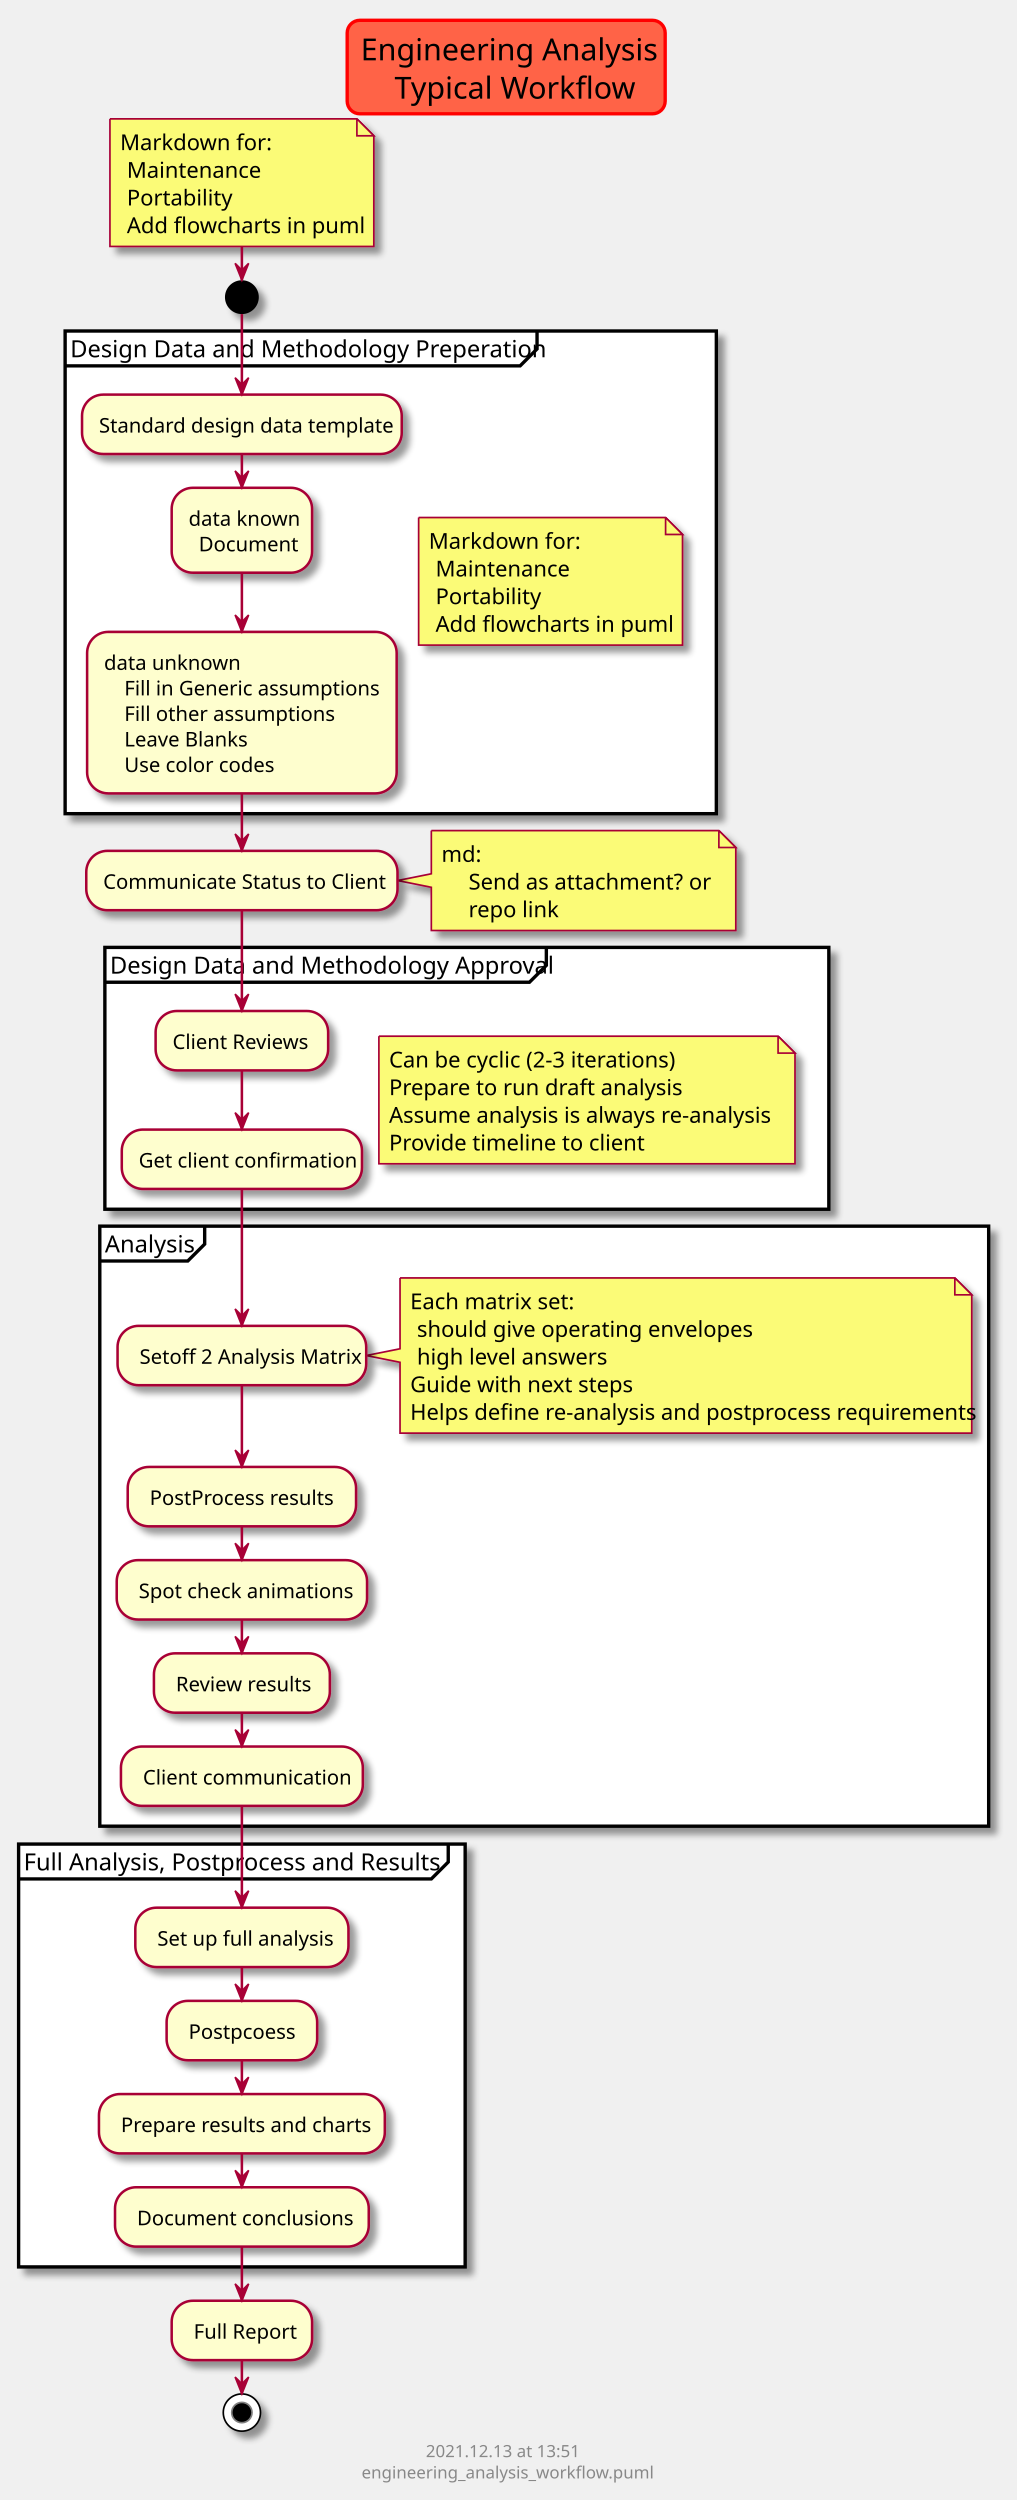
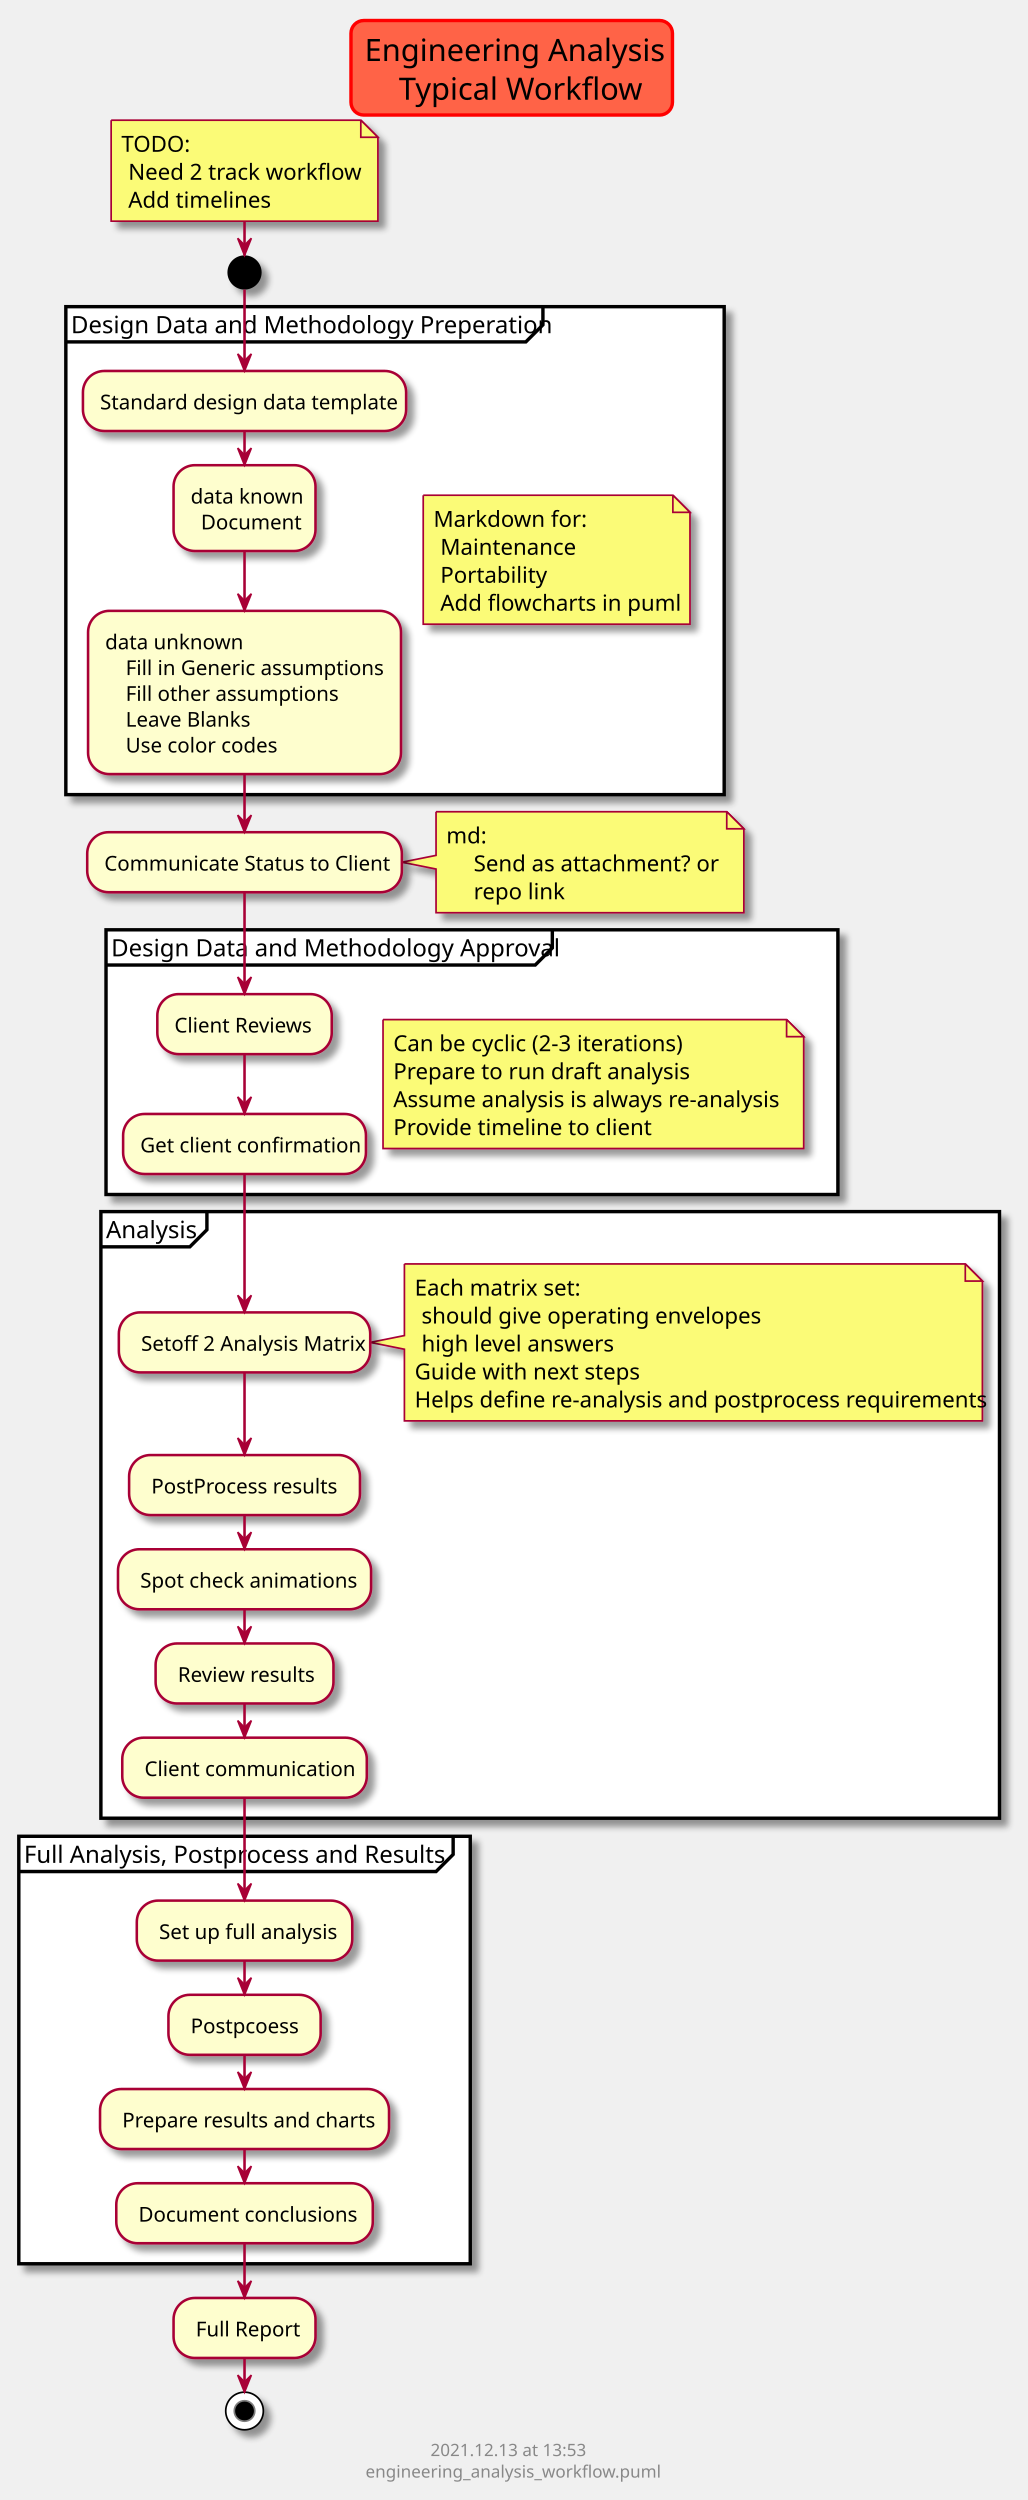
- <svg xmlns="http://www.w3.org/2000/svg" contentScriptType="application/ecmascript" contentStyleType="text/css" height="1478px" preserveAspectRatio="none" style="width:601px;height:1478px;background:#FFFFFF;" version="1.1" viewBox="0 0 601 1478" width="601px" zoomAndPan="magnify">
+ <svg xmlns="http://www.w3.org/2000/svg" contentScriptType="application/ecmascript" contentStyleType="text/css" height="1462px" preserveAspectRatio="none" style="width:601px;height:1462px;background:#FFFFFF;" version="1.1" viewBox="0 0 601 1462" width="601px" zoomAndPan="magnify">
  <defs>
-     <filter height="300%" id="flc7bpw9060wt" width="300%" x="-1" y="-1">
+     <filter height="300%" id="f1mnrukvhp6xll" width="300%" x="-1" y="-1">
      <feGaussianBlur result="blurOut" stdDeviation="2.0" />
      <feColorMatrix in="blurOut" result="blurOut2" type="matrix" values="0 0 0 0 0 0 0 0 0 0 0 0 0 0 0 0 0 0 .4 0" />
      <feOffset dx="4.0" dy="4.0" in="blurOut2" result="blurOut3" />
      <feBlend in="SourceGraphic" in2="blurOut3" mode="normal" />
    </filter>
  </defs>
  <g>
    <rect fill="#FF6347" height="55.281" rx="7.5" ry="7.5" style="stroke:#FF0000;stroke-width:2.0;" width="188" x="205.25" y="12" />
    <text fill="#000000" font-family="sans-serif" font-size="18" lengthAdjust="spacing" textLength="167" x="213.25" y="35.685">Engineering Analysis</text>
    <text fill="#000000" font-family="sans-serif" font-size="18" lengthAdjust="spacing" textLength="137" x="233.25" y="58.326">Typical Workflow</text>
-     <path d="M65,70.281 L65,145.688 L221,145.688 L221,80.281 L211,70.281 L65,70.281 " fill="#FBFB77" filter="url(#flc7bpw9060wt)" style="stroke:#A80036;stroke-width:1.0;" />
+     <path d="M65,70.281 L65,129.336 L221,129.336 L221,80.281 L211,70.281 L65,70.281 " fill="#FBFB77" filter="url(#f1mnrukvhp6xll)" style="stroke:#A80036;stroke-width:1.0;" />
    <path d="M211,70.281 L211,80.281 L221,80.281 L211,70.281 " fill="#FBFB77" style="stroke:#A80036;stroke-width:1.0;" />
-     <text fill="#000000" font-family="sans-serif" font-size="13" lengthAdjust="spacing" textLength="81" x="71" y="88.776">Markdown for:</text>
-     <text fill="#000000" font-family="sans-serif" font-size="13" lengthAdjust="spacing" textLength="74" x="75" y="105.128">Maintenance</text>
-     <text fill="#000000" font-family="sans-serif" font-size="13" lengthAdjust="spacing" textLength="58" x="75" y="121.48">Portability</text>
-     <text fill="#000000" font-family="sans-serif" font-size="13" lengthAdjust="spacing" textLength="131" x="75" y="137.831">Add flowcharts in puml</text>
-     <ellipse cx="143" cy="175.688" fill="#000000" filter="url(#flc7bpw9060wt)" rx="10" ry="10" style="stroke:none;stroke-width:1.0;" />
-     <rect fill="#FFFFFF" filter="url(#flc7bpw9060wt)" height="285.359" style="stroke:#000000;stroke-width:2.0;" width="385" x="38.5" y="195.688" />
-     <path d="M317.5,195.688 L317.5,206.297 L307.5,216.297 L38.5,216.297 " fill="none" style="stroke:#000000;stroke-width:2.0;" />
-     <text fill="#000000" font-family="sans-serif" font-size="14" lengthAdjust="spacing" textLength="269" x="41.5" y="211.221">Design Data and Methodology Preperation</text>
-     <path d="M247.5,305.969 L247.5,381.375 L403.5,381.375 L403.5,315.969 L393.5,305.969 L247.5,305.969 " fill="#FBFB77" filter="url(#flc7bpw9060wt)" style="stroke:#A80036;stroke-width:1.0;" />
-     <path d="M393.5,305.969 L393.5,315.969 L403.5,315.969 L393.5,305.969 " fill="#FBFB77" style="stroke:#A80036;stroke-width:1.0;" />
-     <text fill="#000000" font-family="sans-serif" font-size="13" lengthAdjust="spacing" textLength="81" x="253.5" y="324.464">Markdown for:</text>
-     <text fill="#000000" font-family="sans-serif" font-size="13" lengthAdjust="spacing" textLength="74" x="257.5" y="340.815">Maintenance</text>
-     <text fill="#000000" font-family="sans-serif" font-size="13" lengthAdjust="spacing" textLength="58" x="257.5" y="357.167">Portability</text>
-     <text fill="#000000" font-family="sans-serif" font-size="13" lengthAdjust="spacing" textLength="131" x="257.5" y="373.519">Add flowcharts in puml</text>
-     <rect fill="#FEFECE" filter="url(#flc7bpw9060wt)" height="35.094" rx="12.5" ry="12.5" style="stroke:#A80036;stroke-width:1.5;" width="189" x="48.5" y="233.297" />
-     <text fill="#000000" font-family="sans-serif" font-size="12" lengthAdjust="spacing" textLength="169" x="58.5" y="255.754">Standard design data template</text>
-     <rect fill="#FEFECE" filter="url(#flc7bpw9060wt)" height="50.188" rx="12.5" ry="12.5" style="stroke:#A80036;stroke-width:1.5;" width="83" x="101.5" y="288.391" />
-     <text fill="#000000" font-family="sans-serif" font-size="12" lengthAdjust="spacing" textLength="63" x="111.5" y="310.848">data known</text>
-     <text fill="#000000" font-family="sans-serif" font-size="12" lengthAdjust="spacing" textLength="57" x="117.5" y="325.941">Document</text>
-     <rect fill="#FEFECE" filter="url(#flc7bpw9060wt)" height="95.469" rx="12.5" ry="12.5" style="stroke:#A80036;stroke-width:1.5;" width="183" x="51.5" y="373.578" />
-     <text fill="#000000" font-family="sans-serif" font-size="12" lengthAdjust="spacing" textLength="77" x="61.5" y="396.035">data unknown</text>
-     <text fill="#000000" font-family="sans-serif" font-size="12" lengthAdjust="spacing" textLength="151" x="73.5" y="411.129">Fill in Generic assumptions</text>
-     <text fill="#000000" font-family="sans-serif" font-size="12" lengthAdjust="spacing" textLength="123" x="73.5" y="426.223">Fill other assumptions</text>
-     <text fill="#000000" font-family="sans-serif" font-size="12" lengthAdjust="spacing" textLength="74" x="73.5" y="441.316">Leave Blanks</text>
-     <text fill="#000000" font-family="sans-serif" font-size="12" lengthAdjust="spacing" textLength="90" x="73.5" y="456.41">Use color codes</text>
-     <path d="M255,491.047 L255,516.574 L235,520.574 L255,524.574 L255,550.102 A0,0 0 0 0 255,550.102 L435,550.102 A0,0 0 0 0 435,550.102 L435,501.047 L425,491.047 L255,491.047 A0,0 0 0 0 255,491.047 " fill="#FBFB77" filter="url(#flc7bpw9060wt)" style="stroke:#A80036;stroke-width:1.0;" />
-     <path d="M425,491.047 L425,501.047 L435,501.047 L425,491.047 " fill="#FBFB77" style="stroke:#A80036;stroke-width:1.0;" />
-     <text fill="#000000" font-family="sans-serif" font-size="13" lengthAdjust="spacing" textLength="22" x="261" y="509.542">md:</text>
-     <text fill="#000000" font-family="sans-serif" font-size="13" lengthAdjust="spacing" textLength="139" x="277" y="525.894">Send as attachment? or</text>
-     <text fill="#000000" font-family="sans-serif" font-size="13" lengthAdjust="spacing" textLength="49" x="277" y="542.245">repo link</text>
-     <rect fill="#FEFECE" filter="url(#flc7bpw9060wt)" height="35.094" rx="12.5" ry="12.5" style="stroke:#A80036;stroke-width:1.5;" width="184" x="51" y="503.027" />
-     <text fill="#000000" font-family="sans-serif" font-size="12" lengthAdjust="spacing" textLength="164" x="61" y="525.484">Communicate Status to Client</text>
-     <rect fill="#FFFFFF" filter="url(#flc7bpw9060wt)" height="154.797" style="stroke:#000000;stroke-width:2.0;" width="428" x="62" y="560.102" />
-     <path d="M323,560.102 L323,570.711 L313,580.711 L62,580.711 " fill="none" style="stroke:#000000;stroke-width:2.0;" />
-     <text fill="#000000" font-family="sans-serif" font-size="14" lengthAdjust="spacing" textLength="251" x="65" y="575.635">Design Data and Methodology Approval</text>
-     <path d="M224,612.602 L224,688.008 L470,688.008 L470,622.602 L460,612.602 L224,612.602 " fill="#FBFB77" filter="url(#flc7bpw9060wt)" style="stroke:#A80036;stroke-width:1.0;" />
-     <path d="M460,612.602 L460,622.602 L470,622.602 L460,612.602 " fill="#FBFB77" style="stroke:#A80036;stroke-width:1.0;" />
-     <text fill="#000000" font-family="sans-serif" font-size="13" lengthAdjust="spacing" textLength="166" x="230" y="631.097">Can be cyclic (2-3 iterations)</text>
-     <text fill="#000000" font-family="sans-serif" font-size="13" lengthAdjust="spacing" textLength="163" x="230" y="647.448">Prepare to run draft analysis</text>
-     <text fill="#000000" font-family="sans-serif" font-size="13" lengthAdjust="spacing" textLength="225" x="230" y="663.8">Assume analysis is always re-analysis</text>
-     <text fill="#000000" font-family="sans-serif" font-size="13" lengthAdjust="spacing" textLength="141" x="230" y="680.151">Provide timeline to client</text>
-     <rect fill="#FEFECE" filter="url(#flc7bpw9060wt)" height="35.094" rx="12.5" ry="12.5" style="stroke:#A80036;stroke-width:1.5;" width="102" x="92" y="597.711" />
-     <text fill="#000000" font-family="sans-serif" font-size="12" lengthAdjust="spacing" textLength="82" x="102" y="620.168">Client Reviews</text>
-     <rect fill="#FEFECE" filter="url(#flc7bpw9060wt)" height="35.094" rx="12.5" ry="12.5" style="stroke:#A80036;stroke-width:1.5;" width="142" x="72" y="667.805" />
-     <text fill="#000000" font-family="sans-serif" font-size="12" lengthAdjust="spacing" textLength="122" x="82" y="690.262">Get client confirmation</text>
-     <rect fill="#FFFFFF" filter="url(#flc7bpw9060wt)" height="354.742" style="stroke:#000000;stroke-width:2.0;" width="525.5" x="59" y="724.898" />
-     <path d="M121,724.898 L121,735.508 L111,745.508 L59,745.508 " fill="none" style="stroke:#000000;stroke-width:2.0;" />
-     <text fill="#000000" font-family="sans-serif" font-size="14" lengthAdjust="spacing" textLength="52" x="62" y="740.432">Analysis</text>
-     <path d="M236.5,755.508 L236.5,797.387 L216.5,801.387 L236.5,805.387 L236.5,847.266 A0,0 0 0 0 236.5,847.266 L574.5,847.266 A0,0 0 0 0 574.5,847.266 L574.5,765.508 L564.5,755.508 L236.5,755.508 A0,0 0 0 0 236.5,755.508 " fill="#FBFB77" filter="url(#flc7bpw9060wt)" style="stroke:#A80036;stroke-width:1.0;" />
-     <path d="M564.5,755.508 L564.5,765.508 L574.5,765.508 L564.5,755.508 " fill="#FBFB77" style="stroke:#A80036;stroke-width:1.0;" />
-     <text fill="#000000" font-family="sans-serif" font-size="13" lengthAdjust="spacing" textLength="96" x="242.5" y="774.003">Each matrix set:</text>
-     <text fill="#000000" font-family="sans-serif" font-size="13" lengthAdjust="spacing" textLength="182" x="246.5" y="790.355">should give operating envelopes</text>
-     <text fill="#000000" font-family="sans-serif" font-size="13" lengthAdjust="spacing" textLength="105" x="246.5" y="806.706">high level answers</text>
-     <text fill="#000000" font-family="sans-serif" font-size="13" lengthAdjust="spacing" textLength="126" x="242.5" y="823.058">Guide with next steps</text>
-     <text fill="#000000" font-family="sans-serif" font-size="13" lengthAdjust="spacing" textLength="317" x="242.5" y="839.409">Helps define re-analysis and postprocess requirements</text>
-     <rect fill="#FEFECE" filter="url(#flc7bpw9060wt)" height="35.094" rx="12.5" ry="12.5" style="stroke:#A80036;stroke-width:1.5;" width="147" x="69.5" y="783.84" />
-     <text fill="#000000" font-family="sans-serif" font-size="12" lengthAdjust="spacing" textLength="124" x="82.5" y="806.297">Setoff 2 Analysis Matrix</text>
-     <rect fill="#FEFECE" filter="url(#flc7bpw9060wt)" height="35.094" rx="12.5" ry="12.5" style="stroke:#A80036;stroke-width:1.5;" width="135" x="75.5" y="867.266" />
-     <text fill="#000000" font-family="sans-serif" font-size="12" lengthAdjust="spacing" textLength="112" x="88.5" y="889.723">PostProcess results</text>
-     <rect fill="#FEFECE" filter="url(#flc7bpw9060wt)" height="35.094" rx="12.5" ry="12.5" style="stroke:#A80036;stroke-width:1.5;" width="148" x="69" y="922.359" />
-     <text fill="#000000" font-family="sans-serif" font-size="12" lengthAdjust="spacing" textLength="125" x="82" y="944.816">Spot check animations</text>
-     <rect fill="#FEFECE" filter="url(#flc7bpw9060wt)" height="35.094" rx="12.5" ry="12.5" style="stroke:#A80036;stroke-width:1.5;" width="104" x="91" y="977.453" />
-     <text fill="#000000" font-family="sans-serif" font-size="12" lengthAdjust="spacing" textLength="81" x="104" y="999.91">Review results</text>
-     <rect fill="#FEFECE" filter="url(#flc7bpw9060wt)" height="35.094" rx="12.5" ry="12.5" style="stroke:#A80036;stroke-width:1.5;" width="143" x="71.5" y="1032.547" />
-     <text fill="#000000" font-family="sans-serif" font-size="12" lengthAdjust="spacing" textLength="120" x="84.5" y="1055.004">Client communication</text>
-     <rect fill="#FFFFFF" filter="url(#flc7bpw9060wt)" height="249.984" style="stroke:#000000;stroke-width:2.0;" width="264" x="11" y="1090.217" />
-     <path d="M265,1090.217 L265,1100.826 L255,1110.826 L11,1110.826 " fill="none" style="stroke:#000000;stroke-width:2.0;" />
-     <text fill="#000000" font-family="sans-serif" font-size="14" lengthAdjust="spacing" textLength="244" x="14" y="1105.75">Full Analysis, Postprocess and Results</text>
-     <rect fill="#FEFECE" filter="url(#flc7bpw9060wt)" height="35.094" rx="12.5" ry="12.5" style="stroke:#A80036;stroke-width:1.5;" width="126" x="80" y="1127.826" />
-     <text fill="#000000" font-family="sans-serif" font-size="12" lengthAdjust="spacing" textLength="103" x="93" y="1150.283">Set up full analysis</text>
-     <rect fill="#FEFECE" filter="url(#flc7bpw9060wt)" height="35.094" rx="12.5" ry="12.5" style="stroke:#A80036;stroke-width:1.5;" width="89" x="98.5" y="1182.92" />
-     <text fill="#000000" font-family="sans-serif" font-size="12" lengthAdjust="spacing" textLength="66" x="111.5" y="1205.377">Postpcoess</text>
-     <rect fill="#FEFECE" filter="url(#flc7bpw9060wt)" height="35.094" rx="12.5" ry="12.5" style="stroke:#A80036;stroke-width:1.5;" width="169" x="58.5" y="1238.014" />
-     <text fill="#000000" font-family="sans-serif" font-size="12" lengthAdjust="spacing" textLength="146" x="71.5" y="1260.471">Prepare results and charts</text>
-     <rect fill="#FEFECE" filter="url(#flc7bpw9060wt)" height="35.094" rx="12.5" ry="12.5" style="stroke:#A80036;stroke-width:1.5;" width="150" x="68" y="1293.107" />
-     <text fill="#000000" font-family="sans-serif" font-size="12" lengthAdjust="spacing" textLength="127" x="81" y="1315.564">Document conclusions</text>
-     <rect fill="#FEFECE" filter="url(#flc7bpw9060wt)" height="35.094" rx="12.5" ry="12.5" style="stroke:#A80036;stroke-width:1.5;" width="83" x="101.5" y="1360.201" />
-     <text fill="#000000" font-family="sans-serif" font-size="12" lengthAdjust="spacing" textLength="60" x="114.5" y="1382.658">Full Report</text>
-     <ellipse cx="143" cy="1426.295" fill="#FFFFFF" filter="url(#flc7bpw9060wt)" rx="11" ry="11" style="stroke:#000000;stroke-width:1.0;" />
-     <ellipse cx="143" cy="1426.295" fill="#000000" rx="6" ry="6" style="stroke:#7F7F7F;stroke-width:1.0;" />
-     <line style="stroke:#A80036;stroke-width:1.5;" x1="143" x2="143" y1="145.688" y2="165.688" />
-     <polygon fill="#A80036" points="139,155.688,143,165.688,147,155.688,143,159.688" style="stroke:#A80036;stroke-width:1.0;" />
-     <line style="stroke:#A80036;stroke-width:1.5;" x1="143" x2="143" y1="268.391" y2="288.391" />
-     <polygon fill="#A80036" points="139,278.391,143,288.391,147,278.391,143,282.391" style="stroke:#A80036;stroke-width:1.0;" />
-     <line style="stroke:#A80036;stroke-width:1.5;" x1="143" x2="143" y1="338.578" y2="373.578" />
-     <polygon fill="#A80036" points="139,363.578,143,373.578,147,363.578,143,367.578" style="stroke:#A80036;stroke-width:1.0;" />
-     <line style="stroke:#A80036;stroke-width:1.5;" x1="143" x2="143" y1="185.688" y2="233.297" />
-     <polygon fill="#A80036" points="139,223.297,143,233.297,147,223.297,143,227.297" style="stroke:#A80036;stroke-width:1.0;" />
-     <line style="stroke:#A80036;stroke-width:1.5;" x1="143" x2="143" y1="469.047" y2="503.027" />
-     <polygon fill="#A80036" points="139,493.027,143,503.027,147,493.027,143,497.027" style="stroke:#A80036;stroke-width:1.0;" />
-     <line style="stroke:#A80036;stroke-width:1.5;" x1="143" x2="143" y1="632.805" y2="667.805" />
-     <polygon fill="#A80036" points="139,657.805,143,667.805,147,657.805,143,661.805" style="stroke:#A80036;stroke-width:1.0;" />
-     <line style="stroke:#A80036;stroke-width:1.5;" x1="143" x2="143" y1="538.121" y2="597.711" />
-     <polygon fill="#A80036" points="139,587.711,143,597.711,147,587.711,143,591.711" style="stroke:#A80036;stroke-width:1.0;" />
-     <line style="stroke:#A80036;stroke-width:1.5;" x1="143" x2="143" y1="818.934" y2="867.266" />
-     <polygon fill="#A80036" points="139,857.266,143,867.266,147,857.266,143,861.266" style="stroke:#A80036;stroke-width:1.0;" />
-     <line style="stroke:#A80036;stroke-width:1.5;" x1="143" x2="143" y1="902.359" y2="922.359" />
-     <polygon fill="#A80036" points="139,912.359,143,922.359,147,912.359,143,916.359" style="stroke:#A80036;stroke-width:1.0;" />
-     <line style="stroke:#A80036;stroke-width:1.5;" x1="143" x2="143" y1="957.453" y2="977.453" />
-     <polygon fill="#A80036" points="139,967.453,143,977.453,147,967.453,143,971.453" style="stroke:#A80036;stroke-width:1.0;" />
-     <line style="stroke:#A80036;stroke-width:1.5;" x1="143" x2="143" y1="1012.547" y2="1032.547" />
-     <polygon fill="#A80036" points="139,1022.547,143,1032.547,147,1022.547,143,1026.547" style="stroke:#A80036;stroke-width:1.0;" />
-     <line style="stroke:#A80036;stroke-width:1.5;" x1="143" x2="143" y1="702.898" y2="783.84" />
-     <polygon fill="#A80036" points="139,773.84,143,783.84,147,773.84,143,777.84" style="stroke:#A80036;stroke-width:1.0;" />
-     <line style="stroke:#A80036;stroke-width:1.5;" x1="143" x2="143" y1="1162.92" y2="1182.92" />
-     <polygon fill="#A80036" points="139,1172.92,143,1182.92,147,1172.92,143,1176.92" style="stroke:#A80036;stroke-width:1.0;" />
-     <line style="stroke:#A80036;stroke-width:1.5;" x1="143" x2="143" y1="1218.014" y2="1238.014" />
-     <polygon fill="#A80036" points="139,1228.014,143,1238.014,147,1228.014,143,1232.014" style="stroke:#A80036;stroke-width:1.0;" />
-     <line style="stroke:#A80036;stroke-width:1.5;" x1="143" x2="143" y1="1273.107" y2="1293.107" />
-     <polygon fill="#A80036" points="139,1283.107,143,1293.107,147,1283.107,143,1287.107" style="stroke:#A80036;stroke-width:1.0;" />
-     <line style="stroke:#A80036;stroke-width:1.5;" x1="143" x2="143" y1="1067.641" y2="1127.826" />
-     <polygon fill="#A80036" points="139,1117.826,143,1127.826,147,1117.826,143,1121.826" style="stroke:#A80036;stroke-width:1.0;" />
-     <line style="stroke:#A80036;stroke-width:1.5;" x1="143" x2="143" y1="1328.201" y2="1360.201" />
-     <polygon fill="#A80036" points="139,1350.201,143,1360.201,147,1350.201,143,1354.201" style="stroke:#A80036;stroke-width:1.0;" />
-     <line style="stroke:#A80036;stroke-width:1.5;" x1="143" x2="143" y1="1395.295" y2="1415.295" />
-     <polygon fill="#A80036" points="139,1405.295,143,1415.295,147,1405.295,143,1409.295" style="stroke:#A80036;stroke-width:1.0;" />
-     <text fill="#888888" font-family="sans-serif" font-size="10" lengthAdjust="spacing" textLength="96" x="251.75" y="1452.676">2021.12.13 at 13:51</text>
-     <text fill="#888888" font-family="sans-serif" font-size="10" lengthAdjust="spacing" textLength="172" x="213.75" y="1465.254">engineering_analysis_workflow.puml</text>
+     <text fill="#000000" font-family="sans-serif" font-size="13" lengthAdjust="spacing" textLength="40" x="71" y="88.776">TODO:</text>
+     <text fill="#000000" font-family="sans-serif" font-size="13" lengthAdjust="spacing" textLength="127" x="75" y="105.128">Need 2 track workflow</text>
+     <text fill="#000000" font-family="sans-serif" font-size="13" lengthAdjust="spacing" textLength="79" x="75" y="121.48">Add timelines</text>
+     <ellipse cx="143" cy="159.336" fill="#000000" filter="url(#f1mnrukvhp6xll)" rx="10" ry="10" style="stroke:none;stroke-width:1.0;" />
+     <rect fill="#FFFFFF" filter="url(#f1mnrukvhp6xll)" height="285.359" style="stroke:#000000;stroke-width:2.0;" width="385" x="38.5" y="179.336" />
+     <path d="M317.5,179.336 L317.5,189.945 L307.5,199.945 L38.5,199.945 " fill="none" style="stroke:#000000;stroke-width:2.0;" />
+     <text fill="#000000" font-family="sans-serif" font-size="14" lengthAdjust="spacing" textLength="269" x="41.5" y="194.869">Design Data and Methodology Preperation</text>
+     <path d="M247.5,289.617 L247.5,365.023 L403.5,365.023 L403.5,299.617 L393.5,289.617 L247.5,289.617 " fill="#FBFB77" filter="url(#f1mnrukvhp6xll)" style="stroke:#A80036;stroke-width:1.0;" />
+     <path d="M393.5,289.617 L393.5,299.617 L403.5,299.617 L393.5,289.617 " fill="#FBFB77" style="stroke:#A80036;stroke-width:1.0;" />
+     <text fill="#000000" font-family="sans-serif" font-size="13" lengthAdjust="spacing" textLength="81" x="253.5" y="308.112">Markdown for:</text>
+     <text fill="#000000" font-family="sans-serif" font-size="13" lengthAdjust="spacing" textLength="74" x="257.5" y="324.464">Maintenance</text>
+     <text fill="#000000" font-family="sans-serif" font-size="13" lengthAdjust="spacing" textLength="58" x="257.5" y="340.815">Portability</text>
+     <text fill="#000000" font-family="sans-serif" font-size="13" lengthAdjust="spacing" textLength="131" x="257.5" y="357.167">Add flowcharts in puml</text>
+     <rect fill="#FEFECE" filter="url(#f1mnrukvhp6xll)" height="35.094" rx="12.5" ry="12.5" style="stroke:#A80036;stroke-width:1.5;" width="189" x="48.5" y="216.945" />
+     <text fill="#000000" font-family="sans-serif" font-size="12" lengthAdjust="spacing" textLength="169" x="58.5" y="239.402">Standard design data template</text>
+     <rect fill="#FEFECE" filter="url(#f1mnrukvhp6xll)" height="50.188" rx="12.5" ry="12.5" style="stroke:#A80036;stroke-width:1.5;" width="83" x="101.5" y="272.039" />
+     <text fill="#000000" font-family="sans-serif" font-size="12" lengthAdjust="spacing" textLength="63" x="111.5" y="294.496">data known</text>
+     <text fill="#000000" font-family="sans-serif" font-size="12" lengthAdjust="spacing" textLength="57" x="117.5" y="309.59">Document</text>
+     <rect fill="#FEFECE" filter="url(#f1mnrukvhp6xll)" height="95.469" rx="12.5" ry="12.5" style="stroke:#A80036;stroke-width:1.5;" width="183" x="51.5" y="357.227" />
+     <text fill="#000000" font-family="sans-serif" font-size="12" lengthAdjust="spacing" textLength="77" x="61.5" y="379.684">data unknown</text>
+     <text fill="#000000" font-family="sans-serif" font-size="12" lengthAdjust="spacing" textLength="151" x="73.5" y="394.777">Fill in Generic assumptions</text>
+     <text fill="#000000" font-family="sans-serif" font-size="12" lengthAdjust="spacing" textLength="123" x="73.5" y="409.871">Fill other assumptions</text>
+     <text fill="#000000" font-family="sans-serif" font-size="12" lengthAdjust="spacing" textLength="74" x="73.5" y="424.965">Leave Blanks</text>
+     <text fill="#000000" font-family="sans-serif" font-size="12" lengthAdjust="spacing" textLength="90" x="73.5" y="440.059">Use color codes</text>
+     <path d="M255,474.695 L255,500.223 L235,504.223 L255,508.223 L255,533.75 A0,0 0 0 0 255,533.75 L435,533.75 A0,0 0 0 0 435,533.75 L435,484.695 L425,474.695 L255,474.695 A0,0 0 0 0 255,474.695 " fill="#FBFB77" filter="url(#f1mnrukvhp6xll)" style="stroke:#A80036;stroke-width:1.0;" />
+     <path d="M425,474.695 L425,484.695 L435,484.695 L425,474.695 " fill="#FBFB77" style="stroke:#A80036;stroke-width:1.0;" />
+     <text fill="#000000" font-family="sans-serif" font-size="13" lengthAdjust="spacing" textLength="22" x="261" y="493.19">md:</text>
+     <text fill="#000000" font-family="sans-serif" font-size="13" lengthAdjust="spacing" textLength="139" x="277" y="509.542">Send as attachment? or</text>
+     <text fill="#000000" font-family="sans-serif" font-size="13" lengthAdjust="spacing" textLength="49" x="277" y="525.894">repo link</text>
+     <rect fill="#FEFECE" filter="url(#f1mnrukvhp6xll)" height="35.094" rx="12.5" ry="12.5" style="stroke:#A80036;stroke-width:1.5;" width="184" x="51" y="486.676" />
+     <text fill="#000000" font-family="sans-serif" font-size="12" lengthAdjust="spacing" textLength="164" x="61" y="509.133">Communicate Status to Client</text>
+     <rect fill="#FFFFFF" filter="url(#f1mnrukvhp6xll)" height="154.797" style="stroke:#000000;stroke-width:2.0;" width="428" x="62" y="543.75" />
+     <path d="M323,543.75 L323,554.359 L313,564.359 L62,564.359 " fill="none" style="stroke:#000000;stroke-width:2.0;" />
+     <text fill="#000000" font-family="sans-serif" font-size="14" lengthAdjust="spacing" textLength="251" x="65" y="559.283">Design Data and Methodology Approval</text>
+     <path d="M224,596.25 L224,671.656 L470,671.656 L470,606.25 L460,596.25 L224,596.25 " fill="#FBFB77" filter="url(#f1mnrukvhp6xll)" style="stroke:#A80036;stroke-width:1.0;" />
+     <path d="M460,596.25 L460,606.25 L470,606.25 L460,596.25 " fill="#FBFB77" style="stroke:#A80036;stroke-width:1.0;" />
+     <text fill="#000000" font-family="sans-serif" font-size="13" lengthAdjust="spacing" textLength="166" x="230" y="614.745">Can be cyclic (2-3 iterations)</text>
+     <text fill="#000000" font-family="sans-serif" font-size="13" lengthAdjust="spacing" textLength="163" x="230" y="631.097">Prepare to run draft analysis</text>
+     <text fill="#000000" font-family="sans-serif" font-size="13" lengthAdjust="spacing" textLength="225" x="230" y="647.448">Assume analysis is always re-analysis</text>
+     <text fill="#000000" font-family="sans-serif" font-size="13" lengthAdjust="spacing" textLength="141" x="230" y="663.8">Provide timeline to client</text>
+     <rect fill="#FEFECE" filter="url(#f1mnrukvhp6xll)" height="35.094" rx="12.5" ry="12.5" style="stroke:#A80036;stroke-width:1.5;" width="102" x="92" y="581.359" />
+     <text fill="#000000" font-family="sans-serif" font-size="12" lengthAdjust="spacing" textLength="82" x="102" y="603.816">Client Reviews</text>
+     <rect fill="#FEFECE" filter="url(#f1mnrukvhp6xll)" height="35.094" rx="12.5" ry="12.5" style="stroke:#A80036;stroke-width:1.5;" width="142" x="72" y="651.453" />
+     <text fill="#000000" font-family="sans-serif" font-size="12" lengthAdjust="spacing" textLength="122" x="82" y="673.91">Get client confirmation</text>
+     <rect fill="#FFFFFF" filter="url(#f1mnrukvhp6xll)" height="354.742" style="stroke:#000000;stroke-width:2.0;" width="525.5" x="59" y="708.547" />
+     <path d="M121,708.547 L121,719.156 L111,729.156 L59,729.156 " fill="none" style="stroke:#000000;stroke-width:2.0;" />
+     <text fill="#000000" font-family="sans-serif" font-size="14" lengthAdjust="spacing" textLength="52" x="62" y="724.08">Analysis</text>
+     <path d="M236.5,739.156 L236.5,781.035 L216.5,785.035 L236.5,789.035 L236.5,830.914 A0,0 0 0 0 236.5,830.914 L574.5,830.914 A0,0 0 0 0 574.5,830.914 L574.5,749.156 L564.5,739.156 L236.5,739.156 A0,0 0 0 0 236.5,739.156 " fill="#FBFB77" filter="url(#f1mnrukvhp6xll)" style="stroke:#A80036;stroke-width:1.0;" />
+     <path d="M564.5,739.156 L564.5,749.156 L574.5,749.156 L564.5,739.156 " fill="#FBFB77" style="stroke:#A80036;stroke-width:1.0;" />
+     <text fill="#000000" font-family="sans-serif" font-size="13" lengthAdjust="spacing" textLength="96" x="242.5" y="757.651">Each matrix set:</text>
+     <text fill="#000000" font-family="sans-serif" font-size="13" lengthAdjust="spacing" textLength="182" x="246.5" y="774.003">should give operating envelopes</text>
+     <text fill="#000000" font-family="sans-serif" font-size="13" lengthAdjust="spacing" textLength="105" x="246.5" y="790.355">high level answers</text>
+     <text fill="#000000" font-family="sans-serif" font-size="13" lengthAdjust="spacing" textLength="126" x="242.5" y="806.706">Guide with next steps</text>
+     <text fill="#000000" font-family="sans-serif" font-size="13" lengthAdjust="spacing" textLength="317" x="242.5" y="823.058">Helps define re-analysis and postprocess requirements</text>
+     <rect fill="#FEFECE" filter="url(#f1mnrukvhp6xll)" height="35.094" rx="12.5" ry="12.5" style="stroke:#A80036;stroke-width:1.5;" width="147" x="69.5" y="767.488" />
+     <text fill="#000000" font-family="sans-serif" font-size="12" lengthAdjust="spacing" textLength="124" x="82.5" y="789.945">Setoff 2 Analysis Matrix</text>
+     <rect fill="#FEFECE" filter="url(#f1mnrukvhp6xll)" height="35.094" rx="12.5" ry="12.5" style="stroke:#A80036;stroke-width:1.5;" width="135" x="75.5" y="850.914" />
+     <text fill="#000000" font-family="sans-serif" font-size="12" lengthAdjust="spacing" textLength="112" x="88.5" y="873.371">PostProcess results</text>
+     <rect fill="#FEFECE" filter="url(#f1mnrukvhp6xll)" height="35.094" rx="12.5" ry="12.5" style="stroke:#A80036;stroke-width:1.5;" width="148" x="69" y="906.008" />
+     <text fill="#000000" font-family="sans-serif" font-size="12" lengthAdjust="spacing" textLength="125" x="82" y="928.465">Spot check animations</text>
+     <rect fill="#FEFECE" filter="url(#f1mnrukvhp6xll)" height="35.094" rx="12.5" ry="12.5" style="stroke:#A80036;stroke-width:1.5;" width="104" x="91" y="961.102" />
+     <text fill="#000000" font-family="sans-serif" font-size="12" lengthAdjust="spacing" textLength="81" x="104" y="983.559">Review results</text>
+     <rect fill="#FEFECE" filter="url(#f1mnrukvhp6xll)" height="35.094" rx="12.5" ry="12.5" style="stroke:#A80036;stroke-width:1.5;" width="143" x="71.5" y="1016.195" />
+     <text fill="#000000" font-family="sans-serif" font-size="12" lengthAdjust="spacing" textLength="120" x="84.5" y="1038.652">Client communication</text>
+     <rect fill="#FFFFFF" filter="url(#f1mnrukvhp6xll)" height="249.984" style="stroke:#000000;stroke-width:2.0;" width="264" x="11" y="1073.865" />
+     <path d="M265,1073.865 L265,1084.475 L255,1094.475 L11,1094.475 " fill="none" style="stroke:#000000;stroke-width:2.0;" />
+     <text fill="#000000" font-family="sans-serif" font-size="14" lengthAdjust="spacing" textLength="244" x="14" y="1089.398">Full Analysis, Postprocess and Results</text>
+     <rect fill="#FEFECE" filter="url(#f1mnrukvhp6xll)" height="35.094" rx="12.5" ry="12.5" style="stroke:#A80036;stroke-width:1.5;" width="126" x="80" y="1111.475" />
+     <text fill="#000000" font-family="sans-serif" font-size="12" lengthAdjust="spacing" textLength="103" x="93" y="1133.932">Set up full analysis</text>
+     <rect fill="#FEFECE" filter="url(#f1mnrukvhp6xll)" height="35.094" rx="12.5" ry="12.5" style="stroke:#A80036;stroke-width:1.5;" width="89" x="98.5" y="1166.568" />
+     <text fill="#000000" font-family="sans-serif" font-size="12" lengthAdjust="spacing" textLength="66" x="111.5" y="1189.025">Postpcoess</text>
+     <rect fill="#FEFECE" filter="url(#f1mnrukvhp6xll)" height="35.094" rx="12.5" ry="12.5" style="stroke:#A80036;stroke-width:1.5;" width="169" x="58.5" y="1221.662" />
+     <text fill="#000000" font-family="sans-serif" font-size="12" lengthAdjust="spacing" textLength="146" x="71.5" y="1244.119">Prepare results and charts</text>
+     <rect fill="#FEFECE" filter="url(#f1mnrukvhp6xll)" height="35.094" rx="12.5" ry="12.5" style="stroke:#A80036;stroke-width:1.5;" width="150" x="68" y="1276.756" />
+     <text fill="#000000" font-family="sans-serif" font-size="12" lengthAdjust="spacing" textLength="127" x="81" y="1299.213">Document conclusions</text>
+     <rect fill="#FEFECE" filter="url(#f1mnrukvhp6xll)" height="35.094" rx="12.5" ry="12.5" style="stroke:#A80036;stroke-width:1.5;" width="83" x="101.5" y="1343.85" />
+     <text fill="#000000" font-family="sans-serif" font-size="12" lengthAdjust="spacing" textLength="60" x="114.5" y="1366.307">Full Report</text>
+     <ellipse cx="143" cy="1409.943" fill="#FFFFFF" filter="url(#f1mnrukvhp6xll)" rx="11" ry="11" style="stroke:#000000;stroke-width:1.0;" />
+     <ellipse cx="143" cy="1409.943" fill="#000000" rx="6" ry="6" style="stroke:#7F7F7F;stroke-width:1.0;" />
+     <line style="stroke:#A80036;stroke-width:1.5;" x1="143" x2="143" y1="129.336" y2="149.336" />
+     <polygon fill="#A80036" points="139,139.336,143,149.336,147,139.336,143,143.336" style="stroke:#A80036;stroke-width:1.0;" />
+     <line style="stroke:#A80036;stroke-width:1.5;" x1="143" x2="143" y1="252.039" y2="272.039" />
+     <polygon fill="#A80036" points="139,262.039,143,272.039,147,262.039,143,266.039" style="stroke:#A80036;stroke-width:1.0;" />
+     <line style="stroke:#A80036;stroke-width:1.5;" x1="143" x2="143" y1="322.227" y2="357.227" />
+     <polygon fill="#A80036" points="139,347.227,143,357.227,147,347.227,143,351.227" style="stroke:#A80036;stroke-width:1.0;" />
+     <line style="stroke:#A80036;stroke-width:1.5;" x1="143" x2="143" y1="169.336" y2="216.945" />
+     <polygon fill="#A80036" points="139,206.945,143,216.945,147,206.945,143,210.945" style="stroke:#A80036;stroke-width:1.0;" />
+     <line style="stroke:#A80036;stroke-width:1.5;" x1="143" x2="143" y1="452.695" y2="486.676" />
+     <polygon fill="#A80036" points="139,476.676,143,486.676,147,476.676,143,480.676" style="stroke:#A80036;stroke-width:1.0;" />
+     <line style="stroke:#A80036;stroke-width:1.5;" x1="143" x2="143" y1="616.453" y2="651.453" />
+     <polygon fill="#A80036" points="139,641.453,143,651.453,147,641.453,143,645.453" style="stroke:#A80036;stroke-width:1.0;" />
+     <line style="stroke:#A80036;stroke-width:1.5;" x1="143" x2="143" y1="521.769" y2="581.359" />
+     <polygon fill="#A80036" points="139,571.359,143,581.359,147,571.359,143,575.359" style="stroke:#A80036;stroke-width:1.0;" />
+     <line style="stroke:#A80036;stroke-width:1.5;" x1="143" x2="143" y1="802.582" y2="850.914" />
+     <polygon fill="#A80036" points="139,840.914,143,850.914,147,840.914,143,844.914" style="stroke:#A80036;stroke-width:1.0;" />
+     <line style="stroke:#A80036;stroke-width:1.5;" x1="143" x2="143" y1="886.008" y2="906.008" />
+     <polygon fill="#A80036" points="139,896.008,143,906.008,147,896.008,143,900.008" style="stroke:#A80036;stroke-width:1.0;" />
+     <line style="stroke:#A80036;stroke-width:1.5;" x1="143" x2="143" y1="941.102" y2="961.102" />
+     <polygon fill="#A80036" points="139,951.102,143,961.102,147,951.102,143,955.102" style="stroke:#A80036;stroke-width:1.0;" />
+     <line style="stroke:#A80036;stroke-width:1.5;" x1="143" x2="143" y1="996.195" y2="1016.195" />
+     <polygon fill="#A80036" points="139,1006.195,143,1016.195,147,1006.195,143,1010.195" style="stroke:#A80036;stroke-width:1.0;" />
+     <line style="stroke:#A80036;stroke-width:1.5;" x1="143" x2="143" y1="686.547" y2="767.488" />
+     <polygon fill="#A80036" points="139,757.488,143,767.488,147,757.488,143,761.488" style="stroke:#A80036;stroke-width:1.0;" />
+     <line style="stroke:#A80036;stroke-width:1.5;" x1="143" x2="143" y1="1146.568" y2="1166.568" />
+     <polygon fill="#A80036" points="139,1156.568,143,1166.568,147,1156.568,143,1160.568" style="stroke:#A80036;stroke-width:1.0;" />
+     <line style="stroke:#A80036;stroke-width:1.5;" x1="143" x2="143" y1="1201.662" y2="1221.662" />
+     <polygon fill="#A80036" points="139,1211.662,143,1221.662,147,1211.662,143,1215.662" style="stroke:#A80036;stroke-width:1.0;" />
+     <line style="stroke:#A80036;stroke-width:1.5;" x1="143" x2="143" y1="1256.756" y2="1276.756" />
+     <polygon fill="#A80036" points="139,1266.756,143,1276.756,147,1266.756,143,1270.756" style="stroke:#A80036;stroke-width:1.0;" />
+     <line style="stroke:#A80036;stroke-width:1.5;" x1="143" x2="143" y1="1051.289" y2="1111.475" />
+     <polygon fill="#A80036" points="139,1101.475,143,1111.475,147,1101.475,143,1105.475" style="stroke:#A80036;stroke-width:1.0;" />
+     <line style="stroke:#A80036;stroke-width:1.5;" x1="143" x2="143" y1="1311.85" y2="1343.85" />
+     <polygon fill="#A80036" points="139,1333.85,143,1343.85,147,1333.85,143,1337.85" style="stroke:#A80036;stroke-width:1.0;" />
+     <line style="stroke:#A80036;stroke-width:1.5;" x1="143" x2="143" y1="1378.943" y2="1398.943" />
+     <polygon fill="#A80036" points="139,1388.943,143,1398.943,147,1388.943,143,1392.943" style="stroke:#A80036;stroke-width:1.0;" />
+     <text fill="#888888" font-family="sans-serif" font-size="10" lengthAdjust="spacing" textLength="96" x="251.75" y="1436.324">2021.12.13 at 13:53</text>
+     <text fill="#888888" font-family="sans-serif" font-size="10" lengthAdjust="spacing" textLength="172" x="213.75" y="1448.902">engineering_analysis_workflow.puml</text>
  </g>
</svg>
